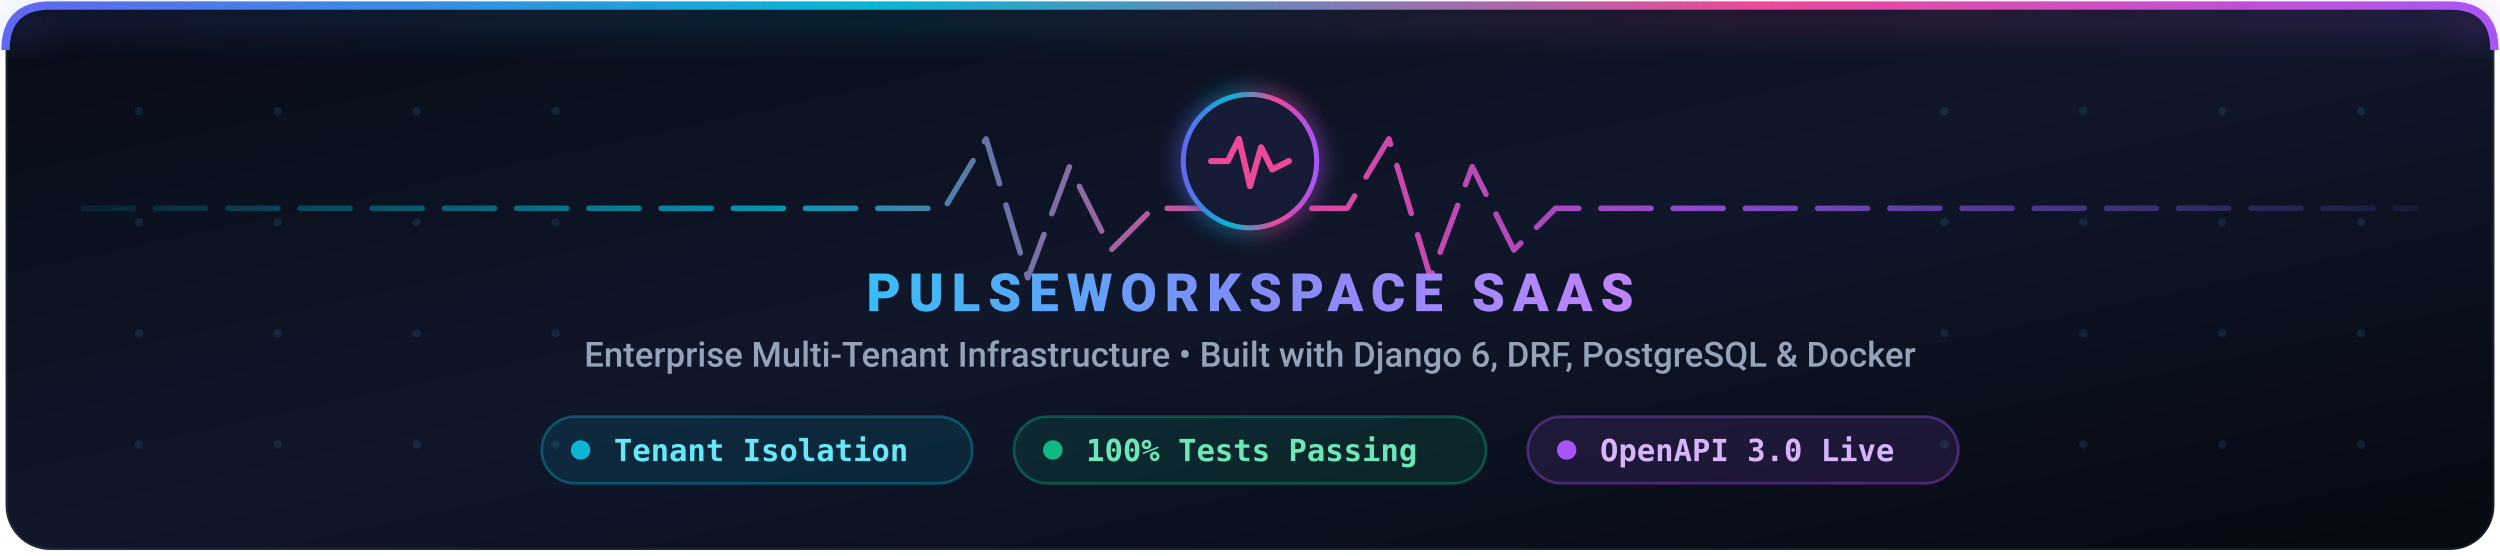
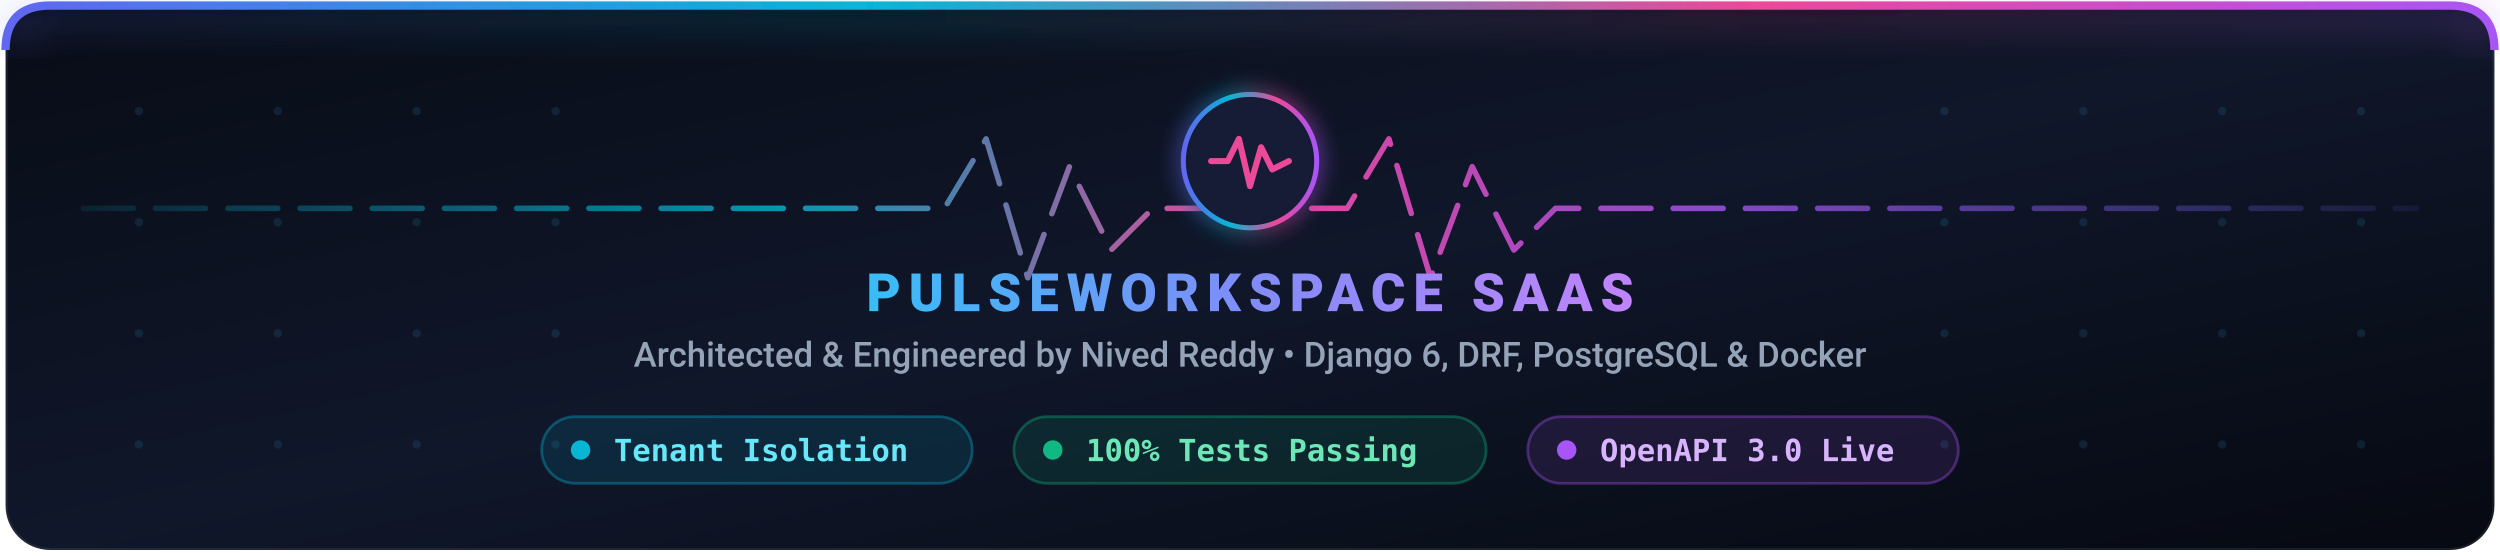
<svg xmlns="http://www.w3.org/2000/svg" viewBox="0 0 900 200" width="100%" height="200">
  <defs>
    <linearGradient id="footerBg" x1="0%" y1="0%" x2="100%" y2="100%">
      <stop offset="0%" stop-color="#080c16">
        <animate attributeName="stop-color" values="#080c16;#0e172a;#080c16" dur="9s" repeatCount="indefinite" />
      </stop>
      <stop offset="50%" stop-color="#10172a">
        <animate attributeName="stop-color" values="#10172a;#1e1b4b;#10172a" dur="9s" repeatCount="indefinite" />
      </stop>
      <stop offset="100%" stop-color="#060911">
        <animate attributeName="stop-color" values="#060911;#0b1329;#060911" dur="9s" repeatCount="indefinite" />
      </stop>
    </linearGradient>
    <linearGradient id="footerBorderGrad" x1="0%" y1="0%" x2="100%" y2="0%">
      <stop offset="0%" stop-color="#6366f1">
        <animate attributeName="stop-color" values="#6366f1;#06b6d4;#ec4899;#a855f7;#6366f1" dur="6s" repeatCount="indefinite" />
      </stop>
      <stop offset="35%" stop-color="#06b6d4">
        <animate attributeName="stop-color" values="#06b6d4;#ec4899;#a855f7;#6366f1;#06b6d4" dur="6s" repeatCount="indefinite" />
      </stop>
      <stop offset="70%" stop-color="#ec4899">
        <animate attributeName="stop-color" values="#ec4899;#a855f7;#6366f1;#06b6d4;#ec4899" dur="6s" repeatCount="indefinite" />
      </stop>
      <stop offset="100%" stop-color="#a855f7">
        <animate attributeName="stop-color" values="#a855f7;#6366f1;#06b6d4;#ec4899;#a855f7" dur="6s" repeatCount="indefinite" />
      </stop>
    </linearGradient>
    <linearGradient id="footerTitleGrad" x1="0%" y1="0%" x2="100%" y2="0%">
      <stop offset="0%" stop-color="#38bdf8" />
      <stop offset="50%" stop-color="#818cf8" />
      <stop offset="100%" stop-color="#c084fc" />
    </linearGradient>
    <linearGradient id="pulseLineGrad" x1="0%" y1="0%" x2="100%" y2="0%">
      <stop offset="0%" stop-color="#06b6d4" stop-opacity="0.1" />
      <stop offset="30%" stop-color="#06b6d4" stop-opacity="0.8" />
      <stop offset="50%" stop-color="#ec4899" stop-opacity="1" />
      <stop offset="70%" stop-color="#a855f7" stop-opacity="0.8" />
      <stop offset="100%" stop-color="#6366f1" stop-opacity="0.1" />
    </linearGradient>
    <filter id="footerGlow" x="-20%" y="-20%" width="140%" height="140%">
      <feGaussianBlur stdDeviation="8" result="blur" />
      <feMerge>
        <feMergeNode in="blur" />
        <feMergeNode in="SourceGraphic" />
      </feMerge>
    </filter>
    <filter id="iconHalo" x="-30%" y="-30%" width="160%" height="160%">
      <feGaussianBlur stdDeviation="4" result="blur" />
      <feMerge>
        <feMergeNode in="blur" />
        <feMergeNode in="SourceGraphic" />
      </feMerge>
    </filter>
  </defs>
  <style>
    @keyframes pulseHeart {
      0%, 100% { transform: scale(1); opacity: 0.9; }
      50% { transform: scale(1.15); opacity: 1; filter: drop-shadow(0 0 8px #ec4899); }
    }
    @keyframes dashCycle {
      to { stroke-dashoffset: -120; }
    }
    @keyframes blinkDot {
      0%, 100% { opacity: 1; }
      50% { opacity: 0.3; }
    }
    @keyframes floatFooter {
      0%, 100% { transform: translateY(0px); }
      50% { transform: translateY(-4px); }
    }
    .heart-logo {
      transform-origin: 450px 58px;
      animation: pulseHeart 2s ease-in-out infinite;
    }
    .pulse-wave {
      stroke-dasharray: 18 8;
      animation: dashCycle 4s linear infinite;
    }
    .live-dot {
      animation: blinkDot 1.5s ease-in-out infinite;
    }
    .floating-content {
      animation: floatFooter 5s ease-in-out infinite;
    }
    .footer-heading {
      font-family: 'Plus Jakarta Sans', -apple-system, BlinkMacSystemFont, 'Segoe UI', Roboto, sans-serif;
      font-weight: 800;
      font-size: 19px;
      letter-spacing: 0.15em;
    }
    .footer-subtitle {
      font-family: 'Plus Jakarta Sans', -apple-system, BlinkMacSystemFont, 'Segoe UI', Roboto, sans-serif;
      font-weight: 500;
      font-size: 12.5px;
      fill: #94a3b8;
    }
    .pill-label {
      font-family: 'JetBrains Mono', monospace;
      font-size: 11px;
      font-weight: 600;
    }
  </style>
  <rect x="2" y="2" width="896" height="196" rx="16" fill="url(#footerBg)" stroke="rgba(255, 255, 255, 0.08)" stroke-width="1.5" />
  <path d="M 2 18 Q 2 2 18 2 L 882 2 Q 898 2 898 18" fill="none" stroke="url(#footerBorderGrad)" stroke-width="3" filter="url(#footerGlow)" />
  <g opacity="0.12" fill="#38bdf8">
    <circle cx="50" cy="40" r="1.5" />
    <circle cx="100" cy="40" r="1.5" />
    <circle cx="150" cy="40" r="1.5" />
    <circle cx="200" cy="40" r="1.5" />
    <circle cx="50" cy="80" r="1.5" />
    <circle cx="100" cy="80" r="1.5" />
    <circle cx="150" cy="80" r="1.5" />
    <circle cx="200" cy="80" r="1.5" />
    <circle cx="50" cy="120" r="1.5" />
    <circle cx="100" cy="120" r="1.5" />
    <circle cx="150" cy="120" r="1.5" />
    <circle cx="200" cy="120" r="1.5" />
    <circle cx="50" cy="160" r="1.5" />
    <circle cx="100" cy="160" r="1.5" />
    <circle cx="150" cy="160" r="1.5" />
    <circle cx="200" cy="160" r="1.5" />
    <circle cx="700" cy="40" r="1.5" />
    <circle cx="750" cy="40" r="1.5" />
    <circle cx="800" cy="40" r="1.5" />
    <circle cx="850" cy="40" r="1.5" />
    <circle cx="700" cy="80" r="1.5" />
    <circle cx="750" cy="80" r="1.5" />
    <circle cx="800" cy="80" r="1.5" />
    <circle cx="850" cy="80" r="1.5" />
    <circle cx="700" cy="120" r="1.5" />
    <circle cx="750" cy="120" r="1.5" />
    <circle cx="800" cy="120" r="1.5" />
    <circle cx="850" cy="120" r="1.5" />
    <circle cx="700" cy="160" r="1.5" />
    <circle cx="750" cy="160" r="1.5" />
    <circle cx="800" cy="160" r="1.5" />
    <circle cx="850" cy="160" r="1.5" />
  </g>
  <path class="pulse-wave" d="M 30 75 L 340 75 L 355 50 L 370 100 L 385 60 L 400 90 L 415 75 L 485 75 L 500 50 L 515 100 L 530 60 L 545 90 L 560 75 L 870 75" fill="none" stroke="url(#pulseLineGrad)" stroke-width="2" stroke-linecap="round" stroke-linejoin="round" />
  <g class="floating-content">
    <g class="heart-logo" filter="url(#iconHalo)">
      <circle cx="450" cy="58" r="24" fill="#131c36" stroke="url(#footerBorderGrad)" stroke-width="1.8" />
      <path d="M 436 58 L 442 58 L 446 50 L 450 67 L 454 53 L 458 61 L 464 58" fill="none" stroke="#ec4899" stroke-width="2.2" stroke-linecap="round" stroke-linejoin="round" />
    </g>
    <text x="450" y="112" class="footer-heading" fill="url(#footerTitleGrad)" text-anchor="middle">PULSEWORKSPACE SAAS</text>
-     <text x="450" y="132" class="footer-subtitle" text-anchor="middle">Enterprise Multi-Tenant Infrastructure • Built with Django 6, DRF, PostgreSQL &amp; Docker</text>
+     <text x="450" y="132" class="footer-subtitle" text-anchor="middle">Architected &amp; Engineered by Nived Reddy • Django 6, DRF, PostgreSQL &amp; Docker</text>
    <g transform="translate(195, 150)">
      <g transform="translate(0, 0)">
        <rect width="155" height="24" rx="12" fill="rgba(6, 182, 212, 0.12)" stroke="rgba(6, 182, 212, 0.35)" stroke-width="1" />
        <circle cx="14" cy="12" r="3.5" fill="#06b6d4" class="live-dot" />
        <text x="26" y="16" class="pill-label" fill="#67e8f9">Tenant Isolation</text>
      </g>
      <g transform="translate(170, 0)">
        <rect width="170" height="24" rx="12" fill="rgba(16, 185, 129, 0.12)" stroke="rgba(16, 185, 129, 0.35)" stroke-width="1" />
        <circle cx="14" cy="12" r="3.5" fill="#10b981" class="live-dot" />
        <text x="26" y="16" class="pill-label" fill="#6ee7b7">100% Tests Passing</text>
      </g>
      <g transform="translate(355, 0)">
        <rect width="155" height="24" rx="12" fill="rgba(168, 85, 247, 0.12)" stroke="rgba(168, 85, 247, 0.35)" stroke-width="1" />
        <circle cx="14" cy="12" r="3.5" fill="#a855f7" class="live-dot" />
        <text x="26" y="16" class="pill-label" fill="#d8b4fe">OpenAPI 3.0 Live</text>
      </g>
    </g>
  </g>
</svg>
